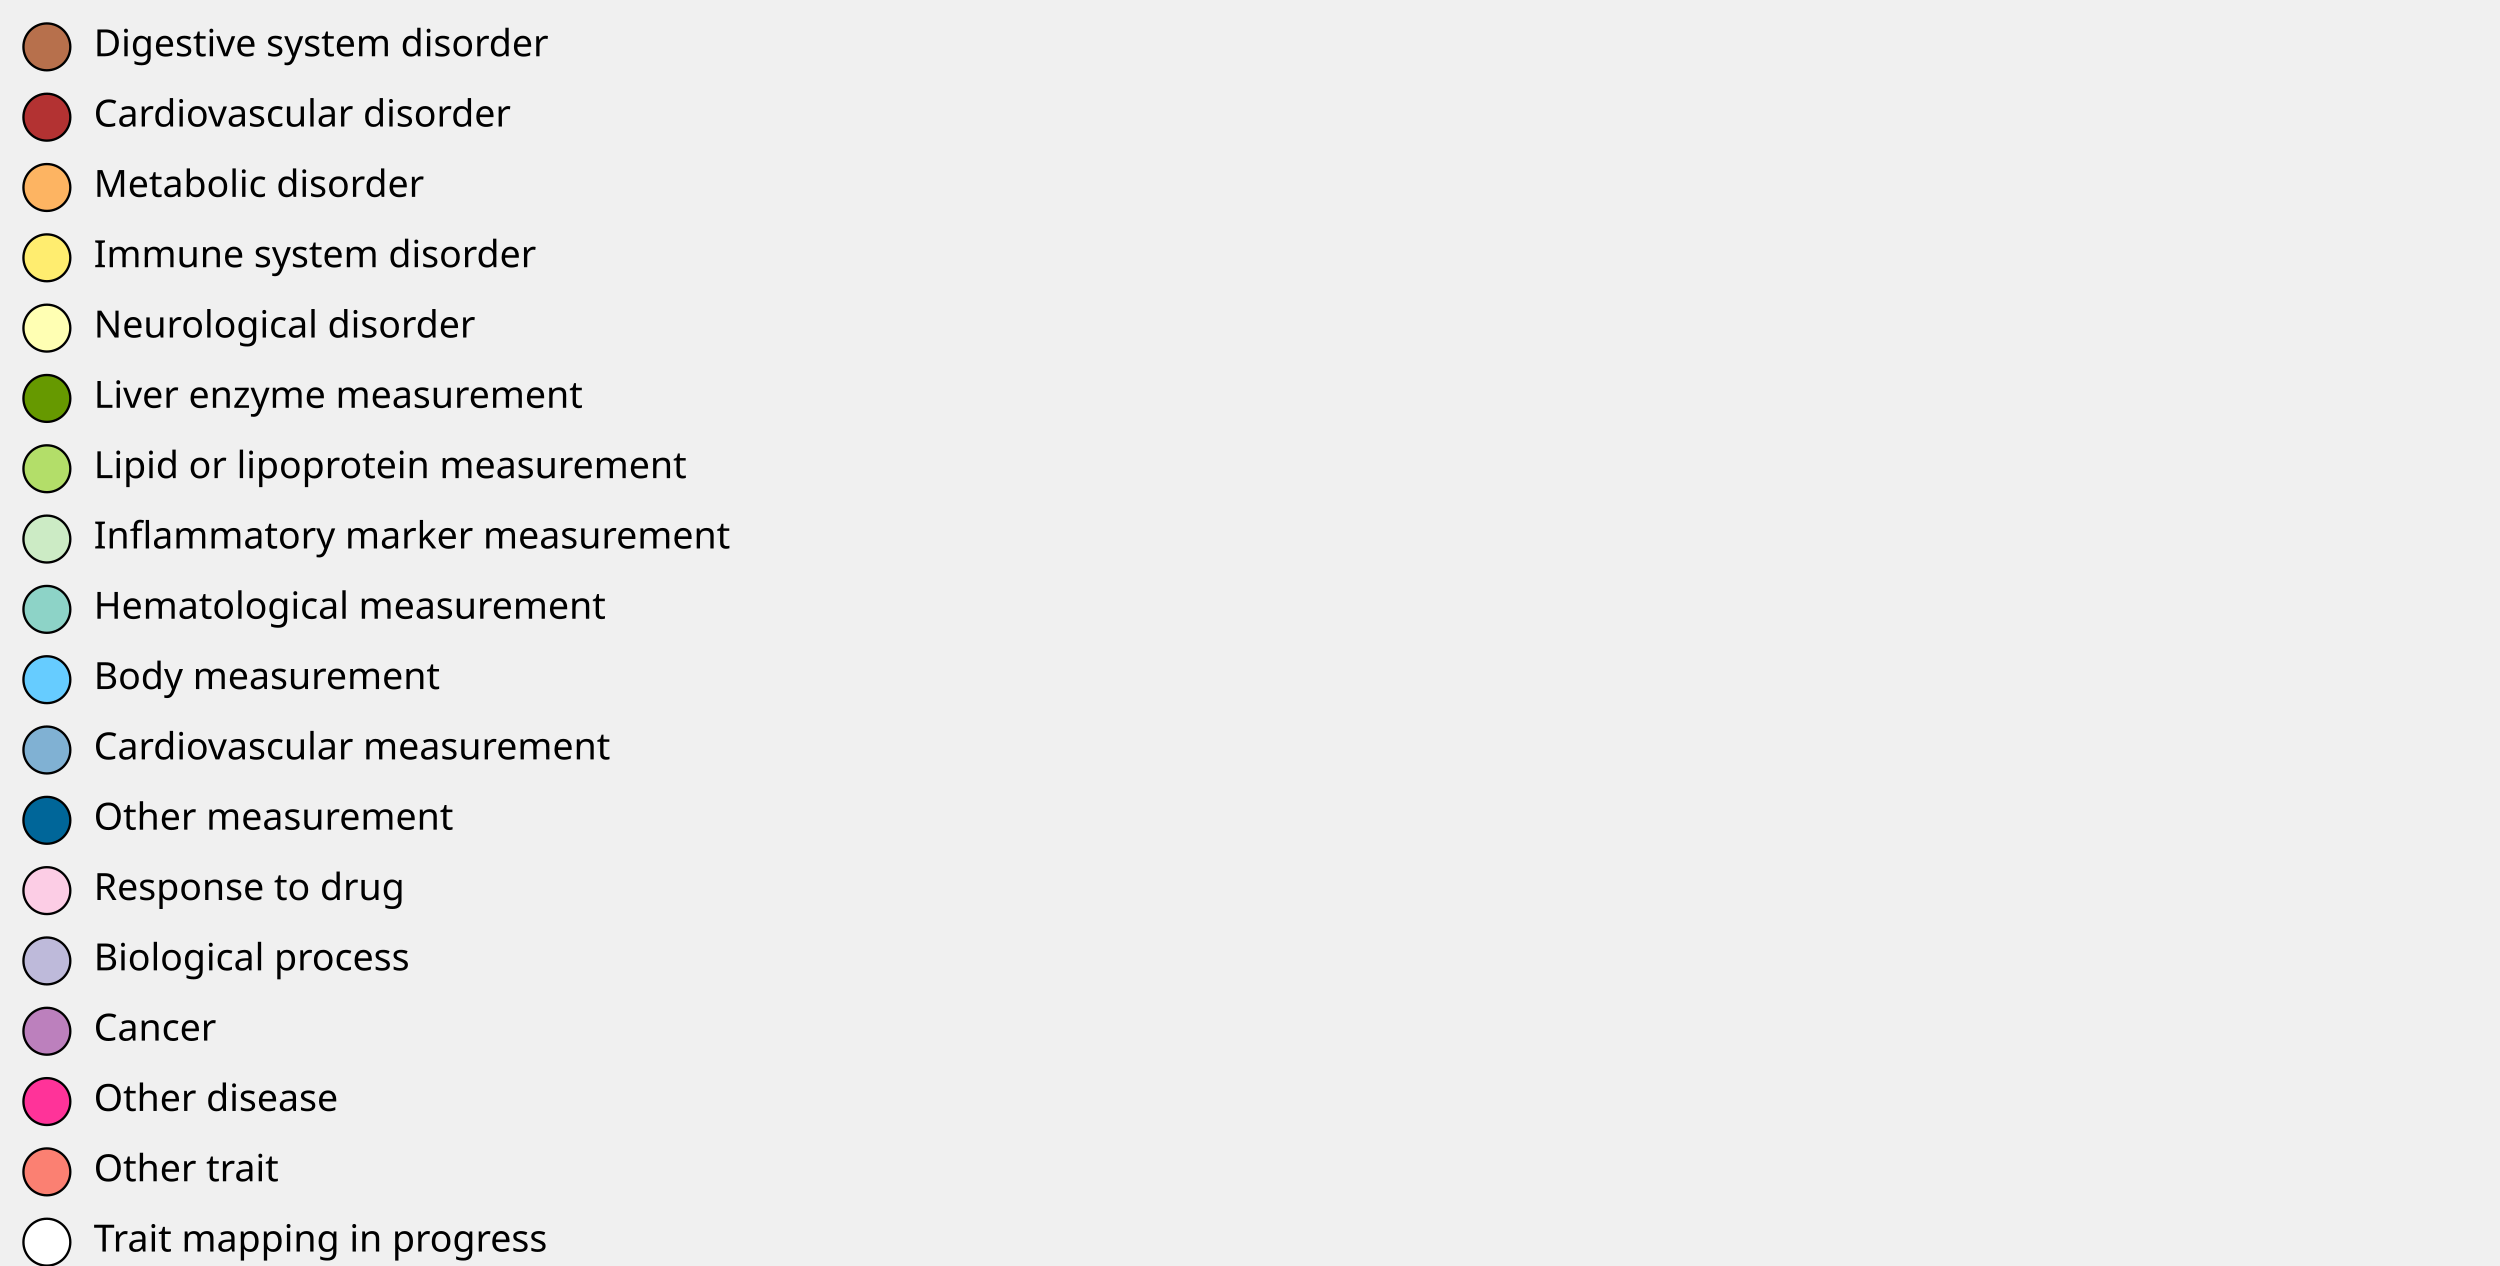
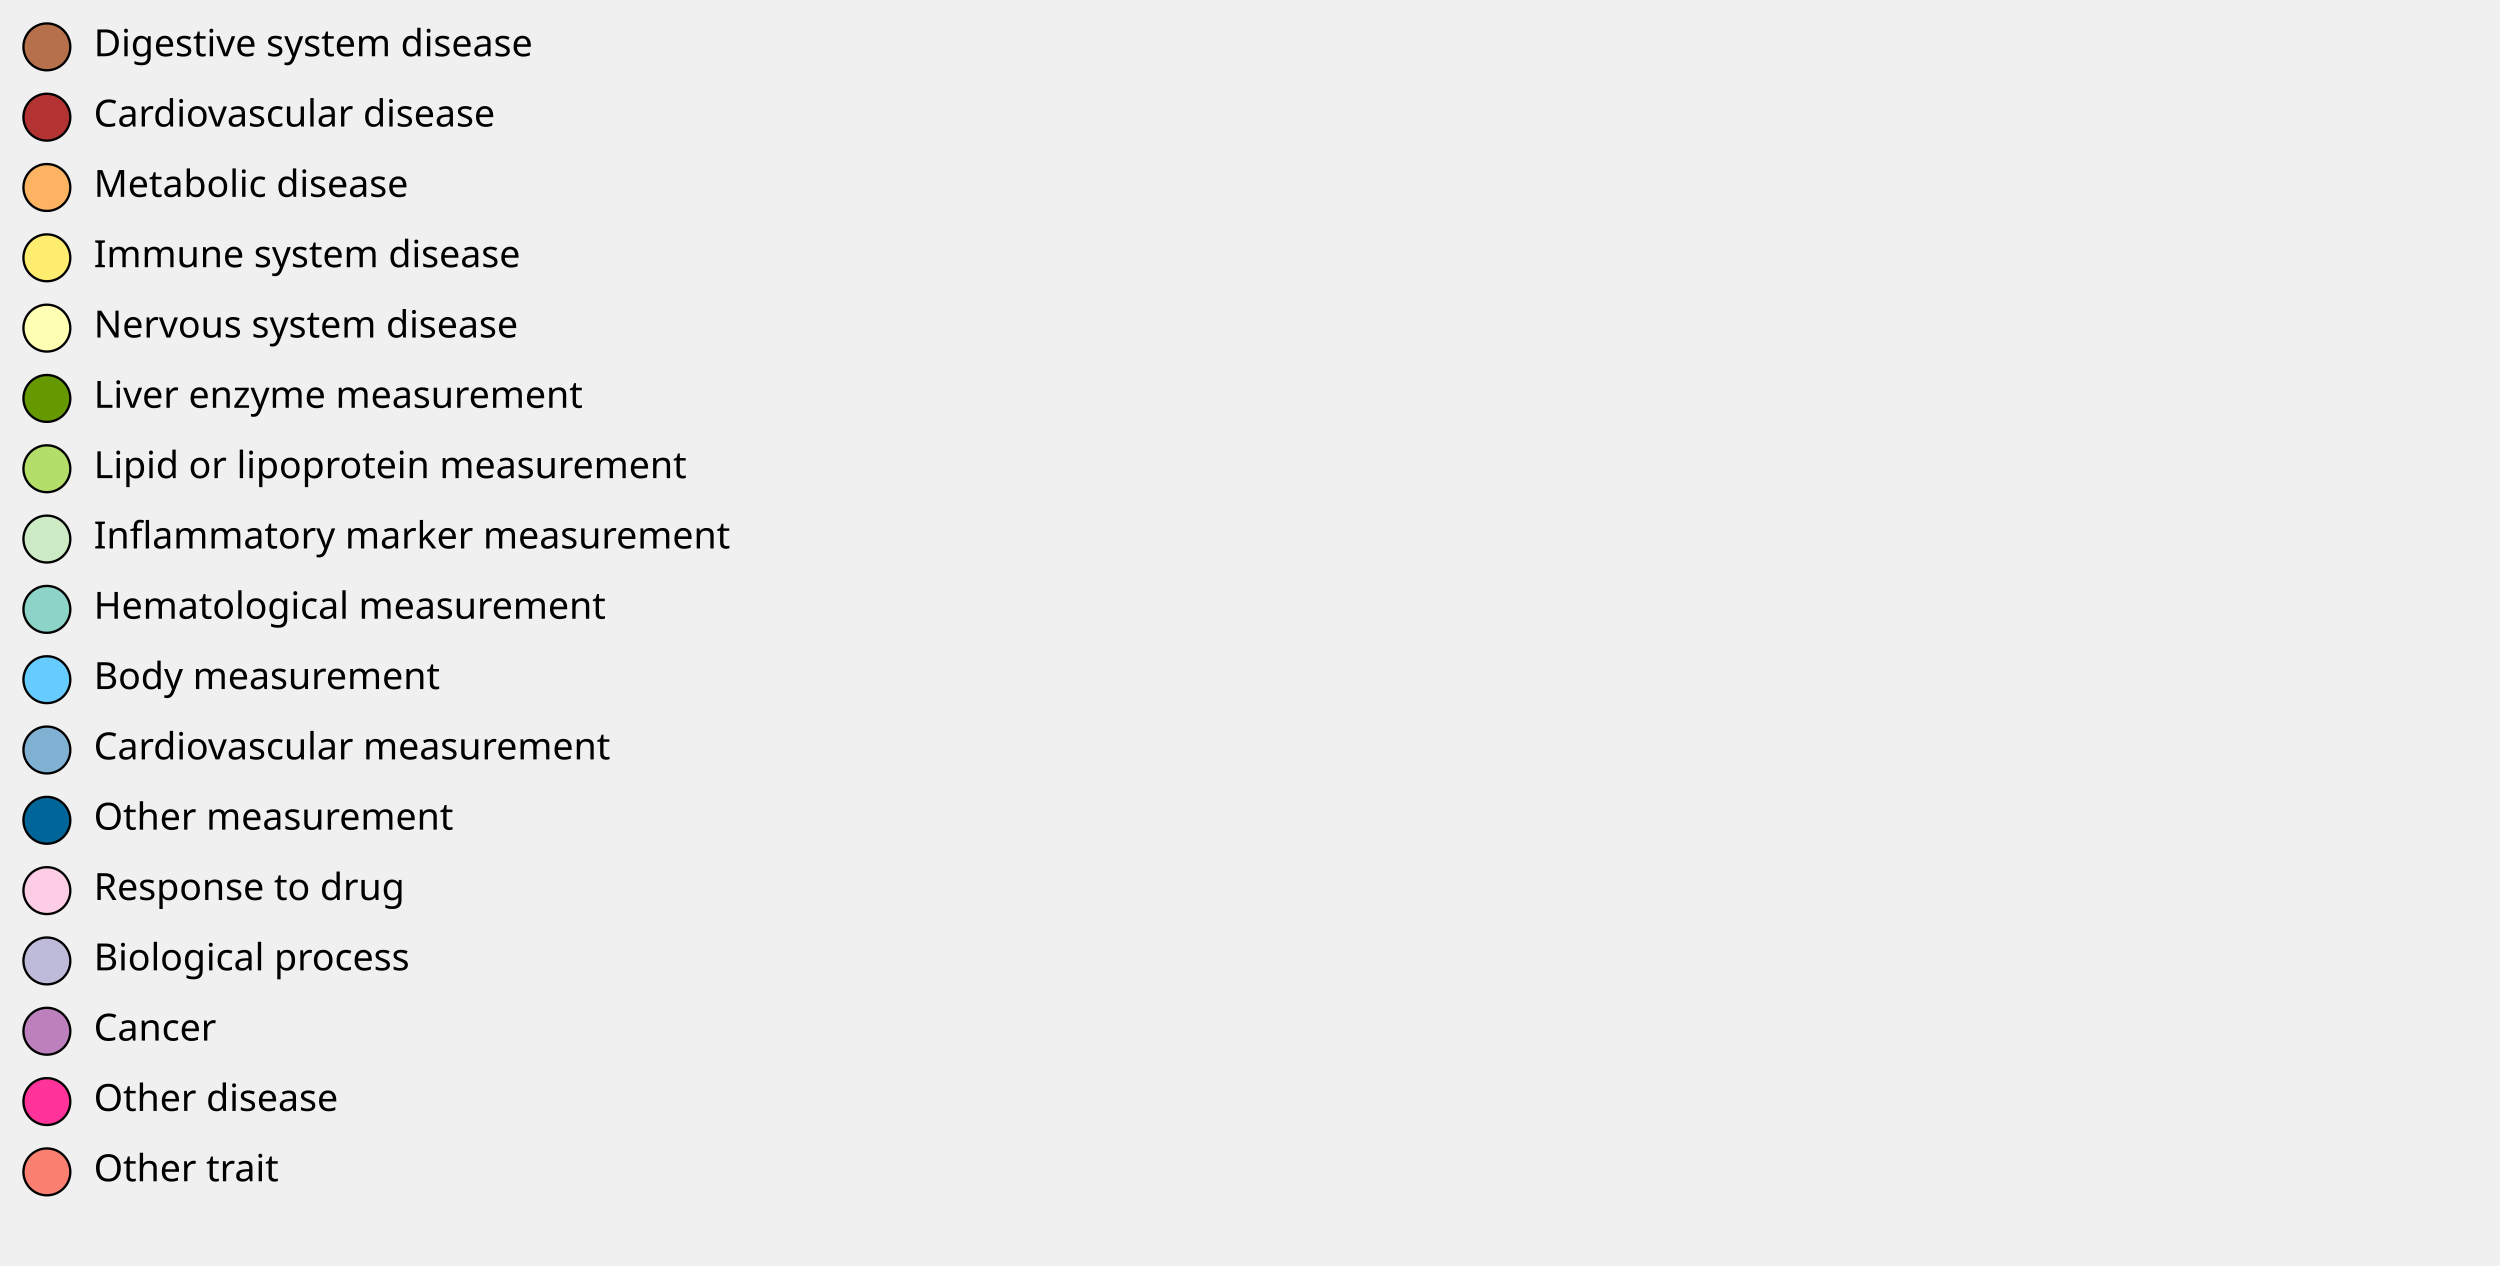
<svg xmlns="http://www.w3.org/2000/svg" version="1.1" height="405" width="800">
  <g transform="scale(1.5,1.5)">
    <circle id="DIGESTIVE" fill="#B7704C" r="5" cx="10" cy="10" stroke="black" stroke-width="0.5" />
-     <text x="20" y="12" font-family="Verdana" font-size="8" fill="black">Digestive system disorder</text>
+     <text x="20" y="12" font-family="Verdana" font-size="8" fill="black">Digestive system disease</text>
    <circle id="CARDIO_VASCULAR" fill="#B33232" r="5" cx="10" cy="25" stroke="black" stroke-width="0.5" />
-     <text x="20" y="27" font-family="Verdana" font-size="8" fill="black">Cardiovascular disorder</text>
+     <text x="20" y="27" font-family="Verdana" font-size="8" fill="black">Cardiovascular disease</text>
    <circle id="METABOLIC" fill="#FDB462" r="5" cx="10" cy="40" stroke="black" stroke-width="0.5" />
-     <text x="20" y="42" font-family="Verdana" font-size="8" fill="black">Metabolic disorder</text>
+     <text x="20" y="42" font-family="Verdana" font-size="8" fill="black">Metabolic disease</text>
    <circle id="IMMUNE" fill="#FFED6F" r="5" cx="10" cy="55" stroke="black" stroke-width="0.5" />
-     <text x="20" y="57" font-family="Verdana" font-size="8" fill="black">Immune system disorder</text>
+     <text x="20" y="57" font-family="Verdana" font-size="8" fill="black">Immune system disease</text>
    <circle id="NEURO" fill="#FFFFB3" r="5" cx="10" cy="70" stroke="black" stroke-width="0.5" />
-     <text x="20" y="72" font-family="Verdana" font-size="8" fill="black">Neurological disorder</text>
+     <text x="20" y="72" font-family="Verdana" font-size="8" fill="black">Nervous system disease</text>
    <circle id="LIVER_ENZYME" fill="#669900" r="5" cx="10" cy="85" stroke="black" stroke-width="0.5" />
    <text x="20" y="87" font-family="Verdana" font-size="8" fill="black">Liver enzyme measurement</text>
    <circle id="LIPID_LIPOPROT_MSR" fill="#B3DE69" r="5" cx="10" cy="100" stroke="black" stroke-width="0.5" />
    <text x="20" y="102" font-family="Verdana" font-size="8" fill="black">Lipid or lipoprotein measurement</text>
    <circle id="INFLAMMATORY_MSR" fill="#CCEBC5" r="5" cx="10" cy="115" stroke="black" stroke-width="0.5" />
    <text x="20" y="117" font-family="Verdana" font-size="8" fill="black">Inflammatory marker measurement</text>
    <circle id="HEMATOLOGICAL_MSR" fill="#8DD3C7" r="5" cx="10" cy="130" stroke="black" stroke-width="0.5" />
    <text x="20" y="132" font-family="Verdana" font-size="8" fill="black">Hematological measurement</text>
    <circle id="BODY_MSR" fill="#66CCFF" r="5" cx="10" cy="145" stroke="black" stroke-width="0.5" />
    <text x="20" y="147" font-family="Verdana" font-size="8" fill="black">Body measurement</text>
    <circle id="CARDIO_MSR" fill="#80B1D3" r="5" cx="10" cy="160" stroke="black" stroke-width="0.5" />
    <text x="20" y="162" font-family="Verdana" font-size="8" fill="black">Cardiovascular measurement</text>
    <circle id="MEASUREMENT" fill="#006699" r="5" cx="10" cy="175" stroke="black" stroke-width="0.5" />
    <text x="20" y="177" font-family="Verdana" font-size="8" fill="black">Other measurement</text>
    <circle id="DRUG_RESP" fill="#FCCDE5" r="5" cx="10" cy="190" stroke="black" stroke-width="0.5" />
    <text x="20" y="192" font-family="Verdana" font-size="8" fill="black">Response to drug</text>
    <circle id="BIO_PROCESS" fill="#BEBADA" r="5" cx="10" cy="205" stroke="black" stroke-width="0.5" />
    <text x="20" y="207" font-family="Verdana" font-size="8" fill="black">Biological process</text>
    <circle id="NEOPLASM" fill="#BC80BD" r="5" cx="10" cy="220" stroke="black" stroke-width="0.5" />
    <text x="20" y="222" font-family="Verdana" font-size="8" fill="black">Cancer</text>
    <circle id="DISEASE" fill="#FF3399" r="5" cx="10" cy="235" stroke="black" stroke-width="0.5" />
    <text x="20" y="237" font-family="Verdana" font-size="8" fill="black">Other disease</text>
    <circle id="OTHER" fill="#FB8072" r="5" cx="10" cy="250" stroke="black" stroke-width="0.5" />
    <text x="20" y="252" font-family="Verdana" font-size="8" fill="black">Other trait</text>
-     <circle id="UNMAPPED" fill="#FFFFFF" r="5" cx="10" cy="265" stroke="black" stroke-width="0.5" />
-     <text x="20" y="267" font-family="Verdana" font-size="8" fill="black">Trait mapping in progress</text>
  </g>
</svg>
